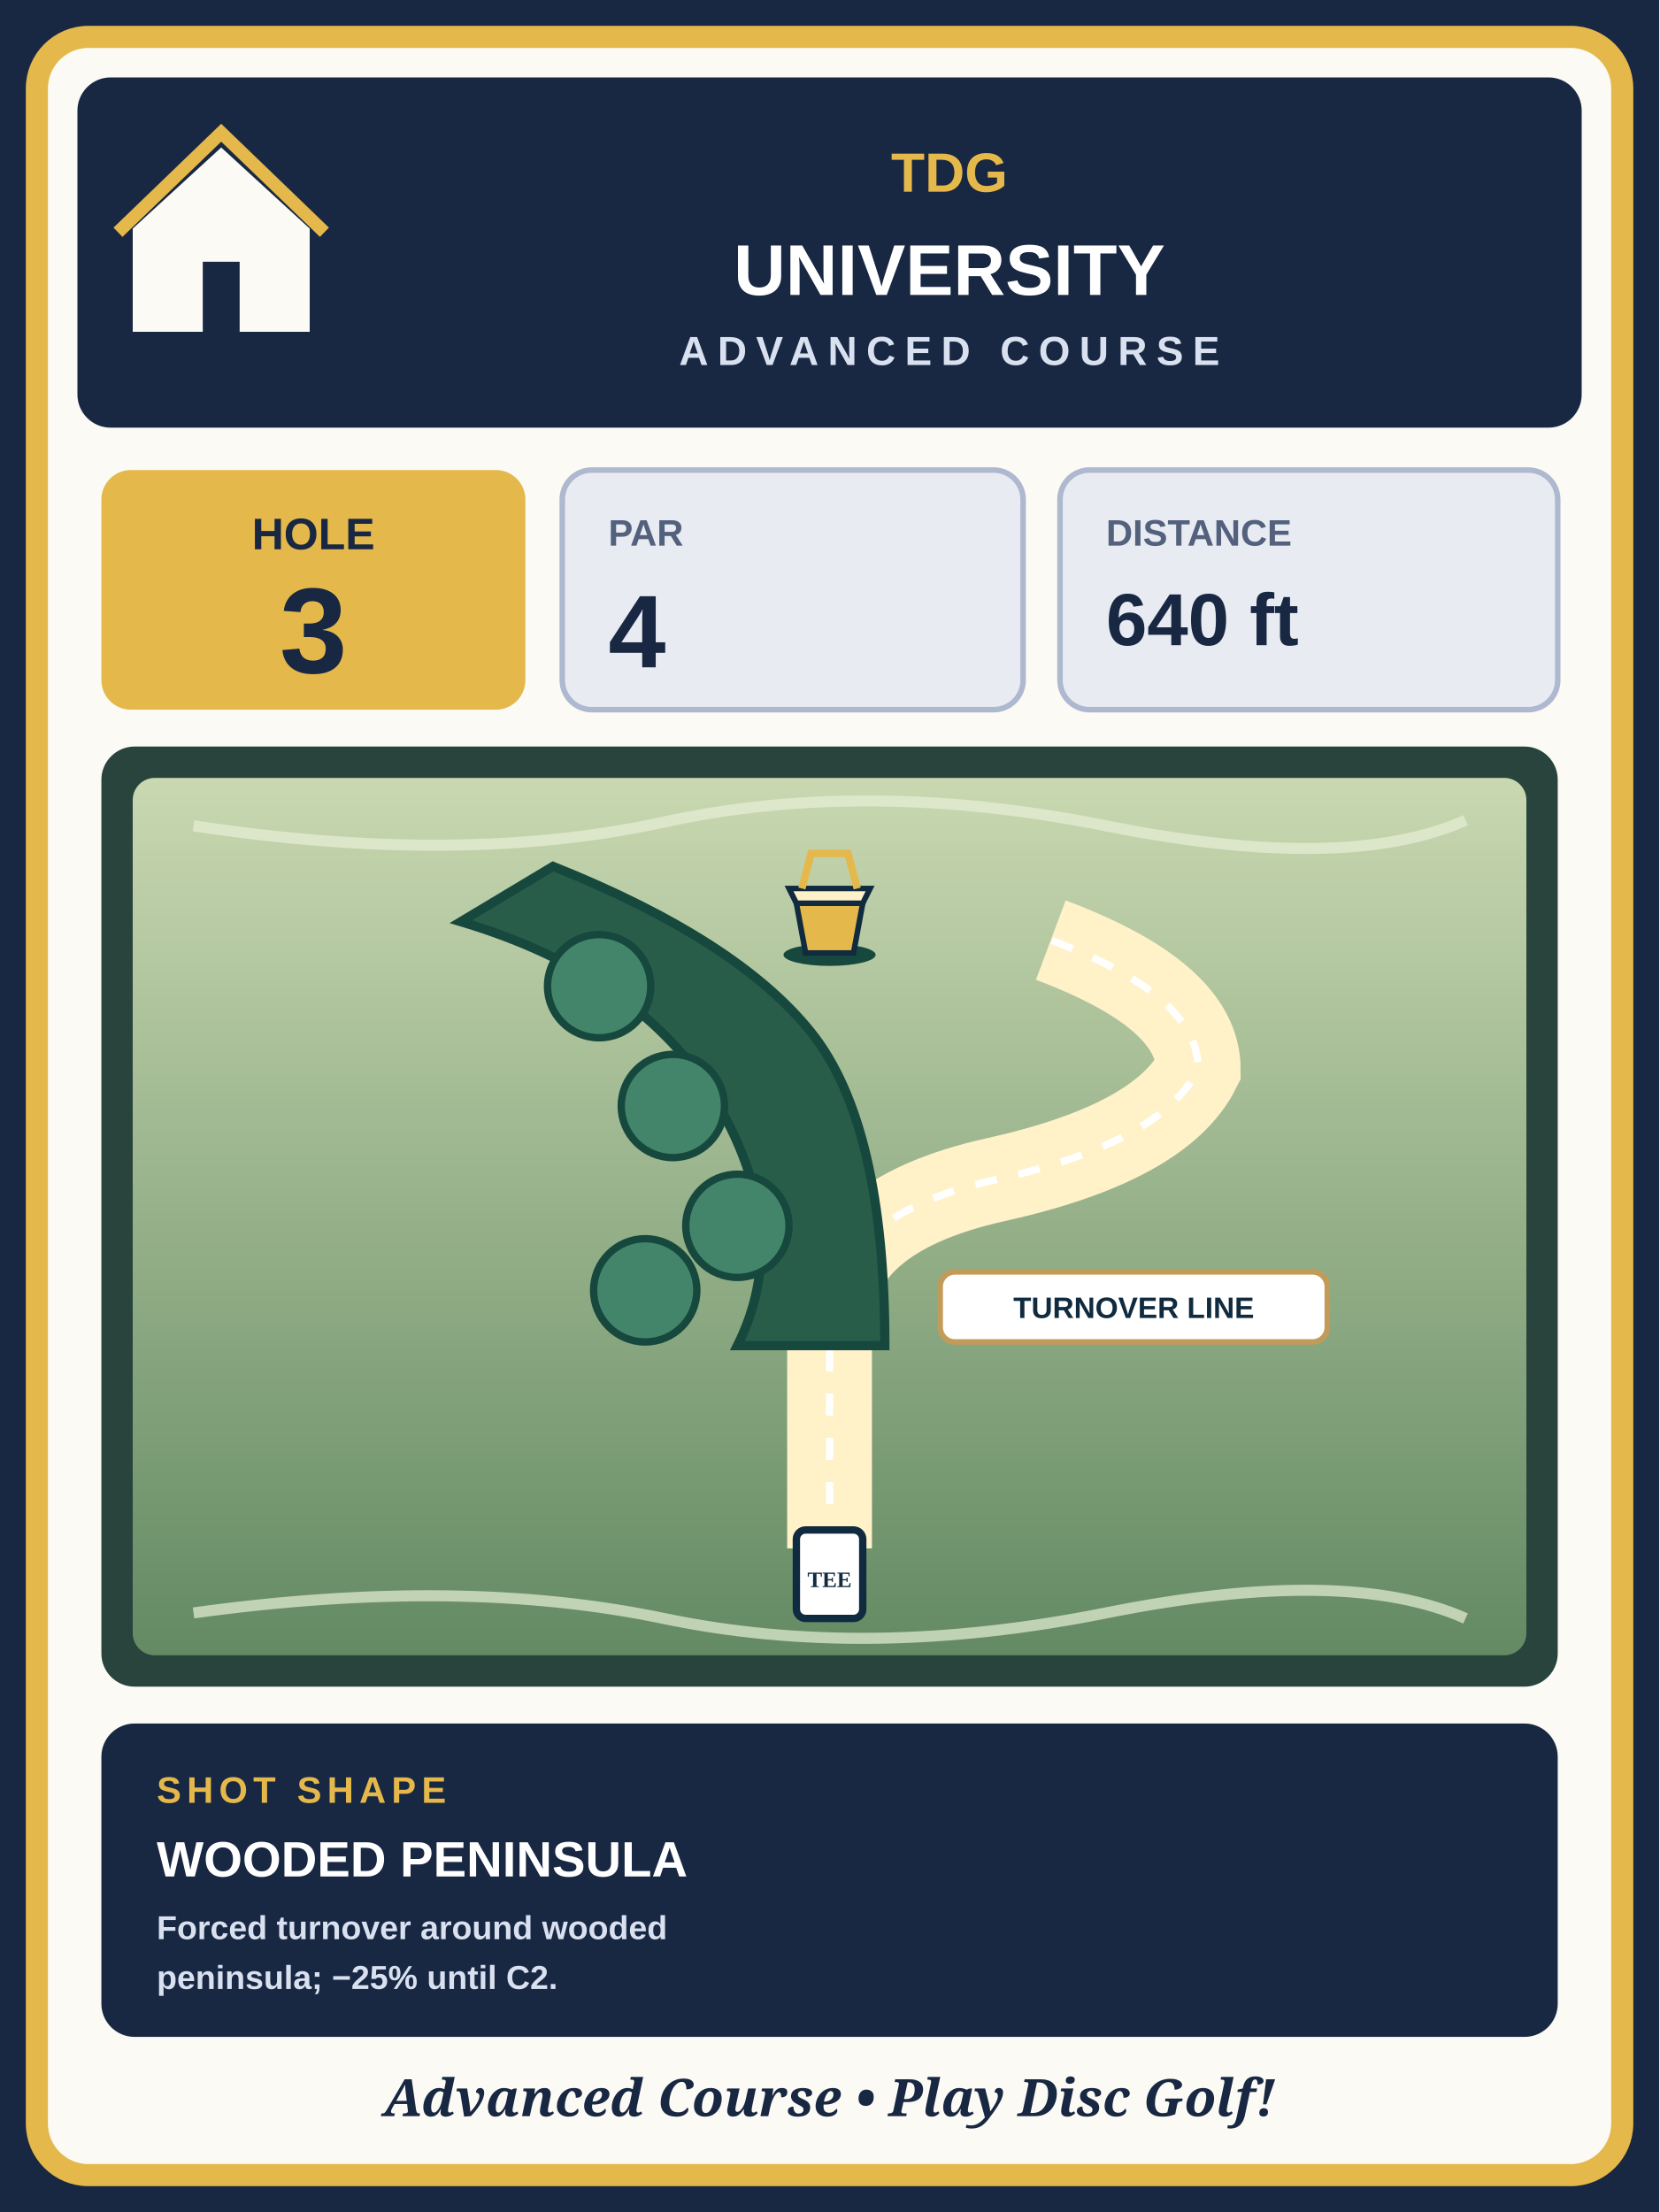
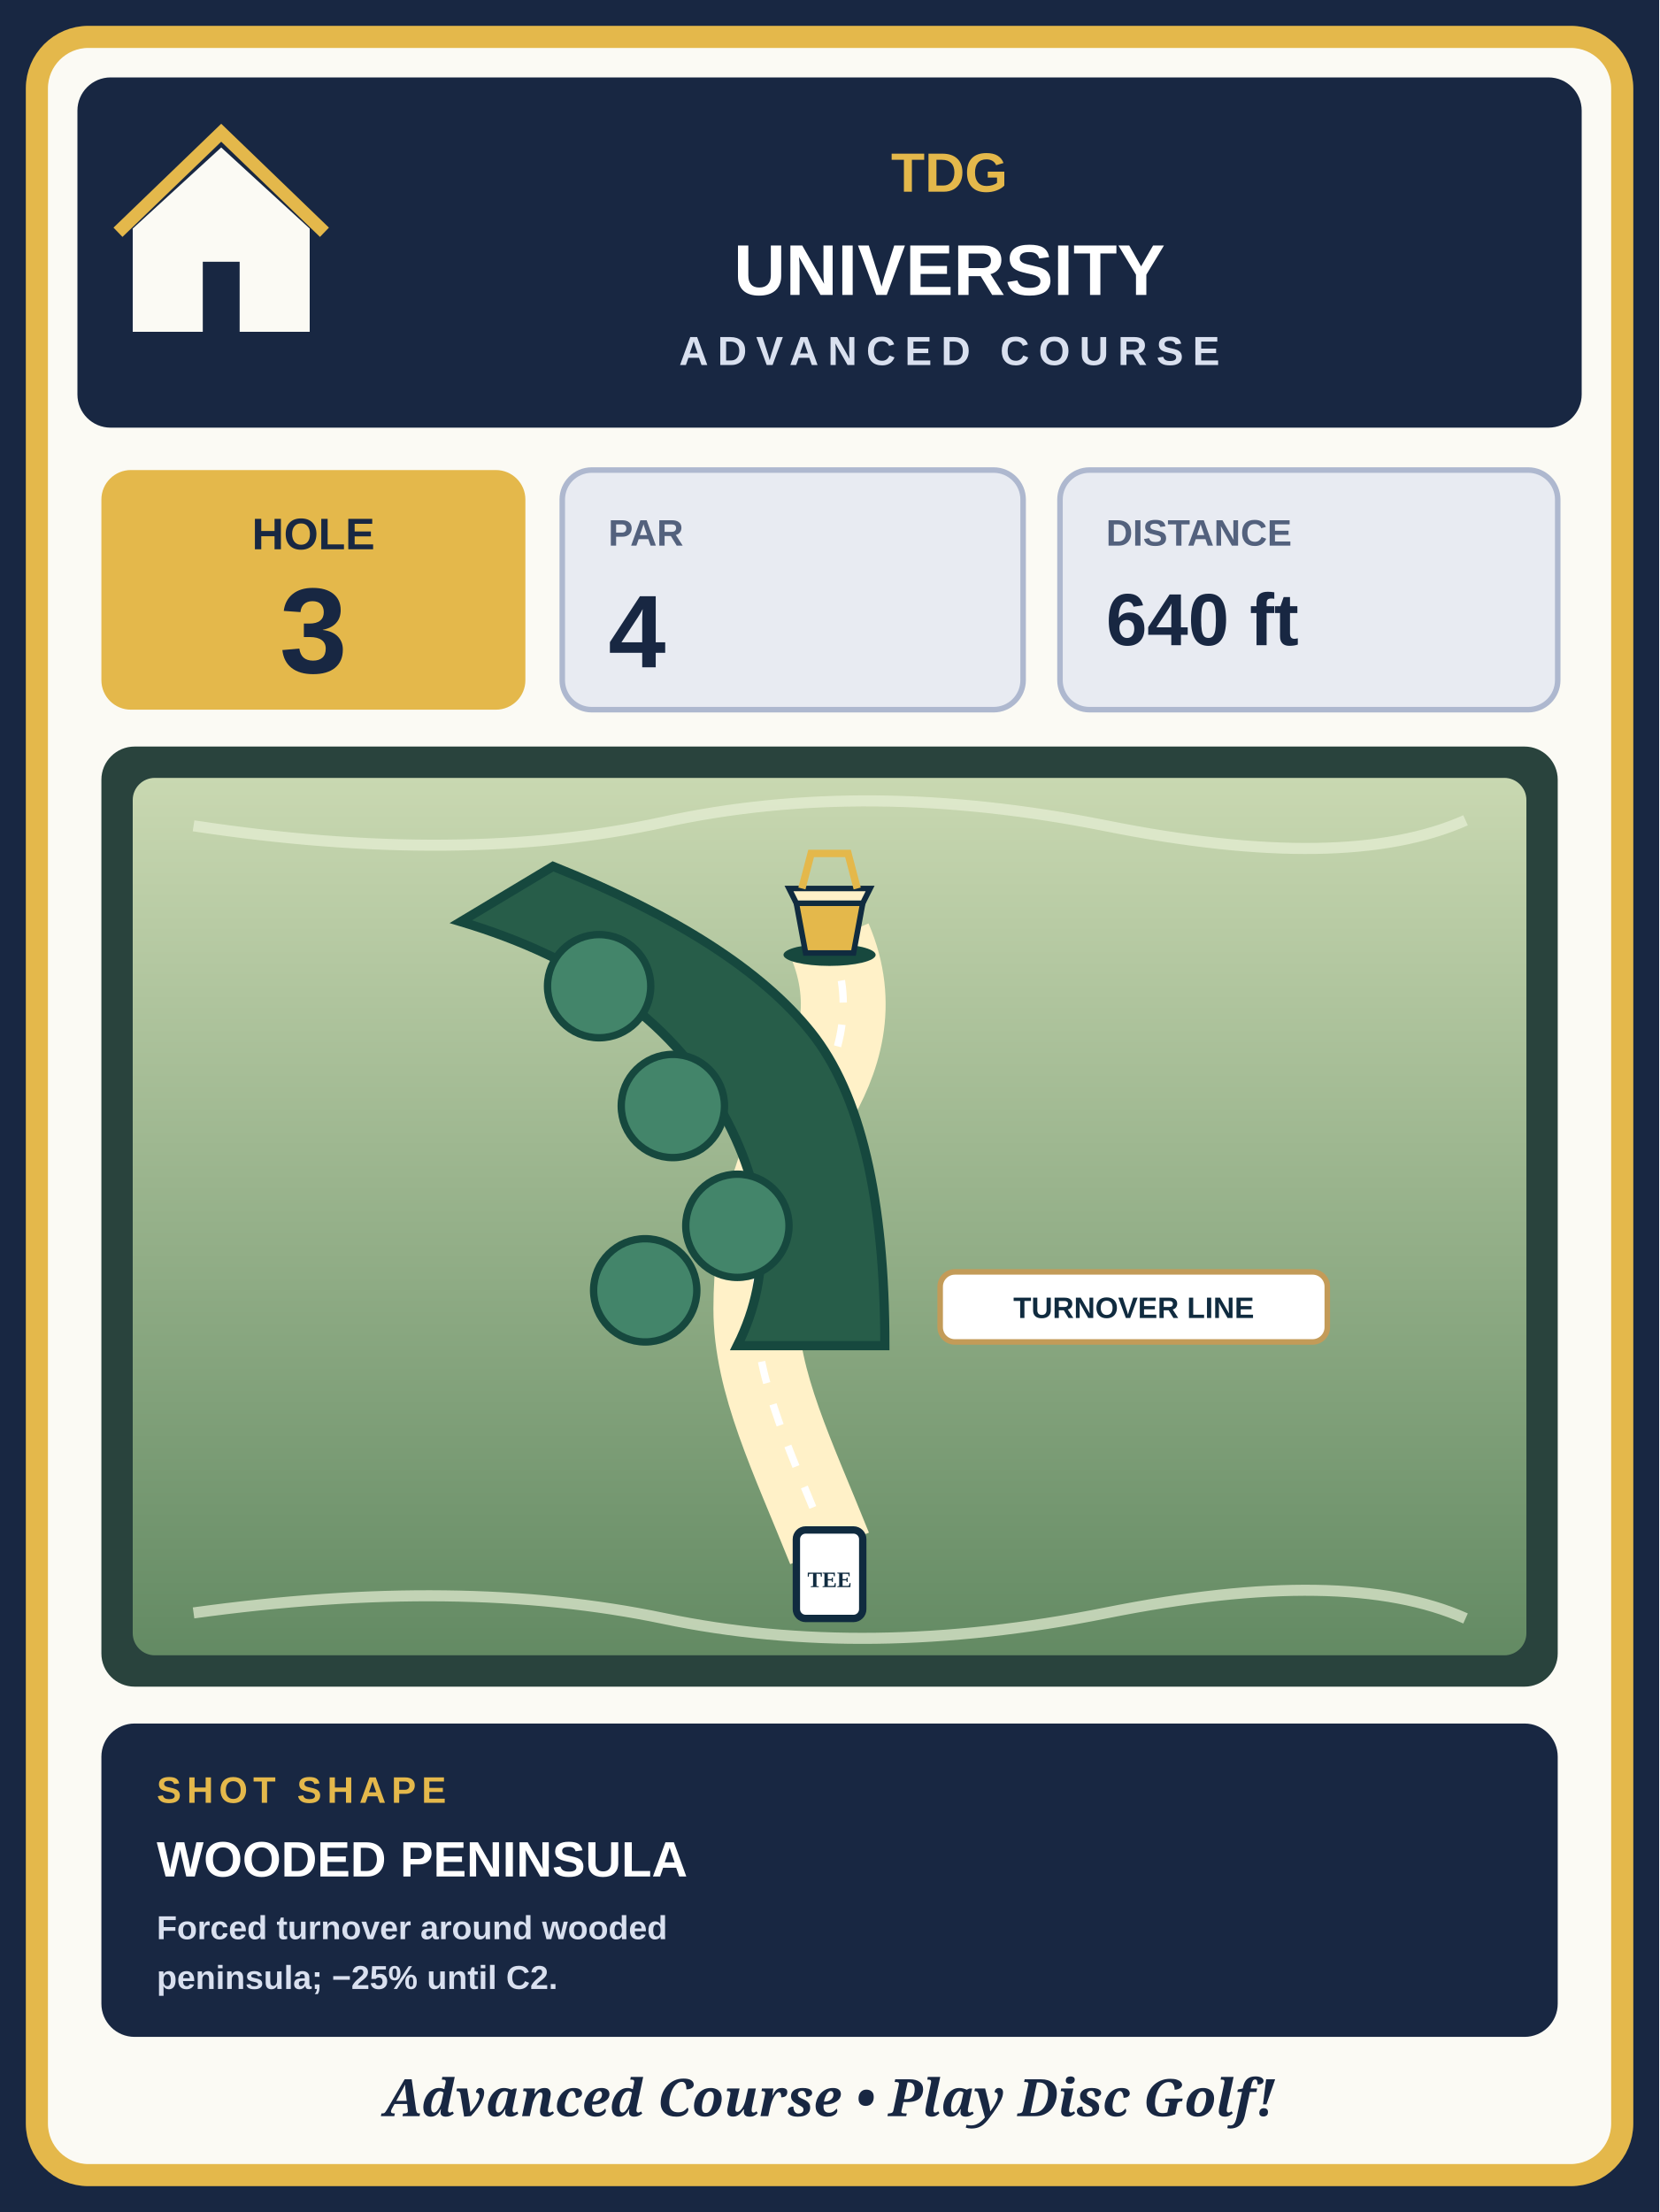
<svg xmlns="http://www.w3.org/2000/svg" viewBox="0 0 900 1200">
  <defs>
    <linearGradient id="turf" x2="0" y2="1">
      <stop stop-color="#c9d8b1" />
      <stop offset="1" stop-color="#638a63" />
    </linearGradient>
  </defs>
  <style>.label{font-family:Arial,sans-serif;font-size:16px;font-weight:900;fill:#102b3f}.small{font-family:Arial,sans-serif;font-size:13px;font-weight:800;fill:#102b3f}</style>
  <rect width="900" height="1200" fill="#182742" />
  <rect x="20" y="20" width="860" height="1160" rx="28" fill="#fbfaf4" stroke="#e4b84b" stroke-width="12" />
  <rect x="42" y="42" width="816" height="190" rx="18" fill="#182742" />
  <g transform="translate(72 72)">
    <path d="M0 52 L48 8 L96 52 V108 H0Z" fill="#fbfaf4" />
    <rect x="38" y="70" width="20" height="38" fill="#182742" />
    <path d="M-8 54 L48 0 L104 54" fill="none" stroke="#e4b84b" stroke-width="7" />
  </g>
  <text x="515" y="104" text-anchor="middle" font-family="Arial" font-size="30" font-weight="900" fill="#e4b84b">TDG</text>
  <text x="515" y="160" text-anchor="middle" font-family="Arial" font-size="39" font-weight="900" fill="#fff">UNIVERSITY</text>
  <text x="515" y="198" text-anchor="middle" font-family="Arial" font-size="22" font-weight="800" letter-spacing="5" fill="#d9e0ef">ADVANCED COURSE</text>
  <rect x="55" y="255" width="230" height="130" rx="16" fill="#e4b84b" />
  <text x="170" y="298" text-anchor="middle" font-family="Arial" font-size="24" font-weight="900" fill="#182742">HOLE</text>
  <text x="170" y="365" text-anchor="middle" font-family="Arial" font-size="66" font-weight="900" fill="#182742">3</text>
  <rect x="305" y="255" width="250" height="130" rx="16" fill="#e8ebf2" stroke="#aeb8cf" stroke-width="3" />
  <text x="330" y="296" font-family="Arial" font-size="20" font-weight="800" fill="#53617d">PAR</text>
  <text x="330" y="362" font-family="Arial" font-size="56" font-weight="900" fill="#182742">4</text>
  <rect x="575" y="255" width="270" height="130" rx="16" fill="#e8ebf2" stroke="#aeb8cf" stroke-width="3" />
  <text x="600" y="296" font-family="Arial" font-size="20" font-weight="800" fill="#53617d">DISTANCE</text>
  <text x="600" y="350" font-family="Arial" font-size="40" font-weight="900" fill="#182742">640 ft</text>
  <rect x="55" y="405" width="790" height="510" rx="18" fill="#29433d" />
  <rect x="72" y="422" width="756" height="476" rx="12" fill="url(#turf)" />
  <path d="M105 448 Q250 470 360 446 T600 448 T795 445 M105 875 Q250 855 360 878 T600 875 T795 878" fill="none" stroke="#e7f0d5" stroke-width="6" opacity=".7" />
  <g>
-     <path d="M450 840 L450 720 Q450 660 540 640 T650 580 Q650 540 570 510" stroke="#fff1c8" stroke-width="46" fill="none" />
-     <path d="M450 840 L450 720 Q450 660 540 640 T650 580 Q650 540 570 510" stroke="#fff" stroke-width="4" stroke-dasharray="12 12" fill="none" />
+     <path d="M450 840 C430 790 410 750 410 710 C410 670 420 630 440 600 C455 575 465 545 450 510" stroke="#fff1c8" stroke-width="46" fill="none" />
+     <path d="M450 840 C430 790 410 750 410 710 C410 670 420 630 440 600 C455 575 465 545 450 510" stroke="#fff" stroke-width="4" stroke-dasharray="12 12" fill="none" />
    <path d="M250 500 Q350 530 390 600 T400 730 L480 730 Q480 610 440 560 T300 470Z" fill="#275d49" stroke="#16483e" stroke-width="5" />
    <g>
      <circle cx="325" cy="535" r="28" fill="#43856a" stroke="#16483e" stroke-width="4" />
      <circle cx="365" cy="600" r="28" fill="#43856a" stroke="#16483e" stroke-width="4" />
      <circle cx="400" cy="665" r="28" fill="#43856a" stroke="#16483e" stroke-width="4" />
      <circle cx="350" cy="700" r="28" fill="#43856a" stroke="#16483e" stroke-width="4" />
    </g>
    <rect x="510" y="690" width="210" height="38" rx="8" fill="#fff" stroke="#c39b58" stroke-width="3" />
    <text x="615" y="715" text-anchor="middle" class="label">TURNOVER LINE</text>
    <rect x="432" y="830" width="36" height="48" rx="5" fill="#fff" stroke="#102b3f" stroke-width="4" />
    <text x="450" y="861" text-anchor="middle" font-size="12" font-weight="900" fill="#102b3f">TEE</text>
    <g transform="translate(450 490)">
      <ellipse cx="0" cy="28" rx="25" ry="6" fill="#17483e" />
      <path d="M-18 0 H18 L13 27 H-13Z" fill="#e4b84b" stroke="#102b3f" stroke-width="3" />
      <path d="M-22 -8 H22 L18 0 H-18Z" fill="#fff1c8" stroke="#102b3f" stroke-width="3" />
      <path d="M-15 -8 L-10 -27 H10 L15 -8" fill="none" stroke="#e4b84b" stroke-width="4" />
    </g>
  </g>
  <rect x="55" y="935" width="790" height="170" rx="18" fill="#182742" />
  <text x="85" y="978" font-family="Arial" font-size="20" font-weight="900" letter-spacing="3" fill="#e4b84b">SHOT SHAPE</text>
  <text x="85" y="1018" font-family="Arial" font-size="27" font-weight="900" fill="#fff">WOODED PENINSULA</text>
  <text x="85" y="1052" font-family="Arial" font-size="18" font-weight="800" fill="#d9e0ef">Forced turnover around wooded</text>
  <text x="85" y="1079" font-family="Arial" font-size="18" font-weight="800" fill="#d9e0ef">peninsula; −25% until C2.</text>
  <text x="450" y="1148" text-anchor="middle" font-family="Georgia,serif" font-size="28" font-weight="bold" font-style="italic" fill="#182742">Advanced Course • Play Disc Golf!</text>
</svg>
